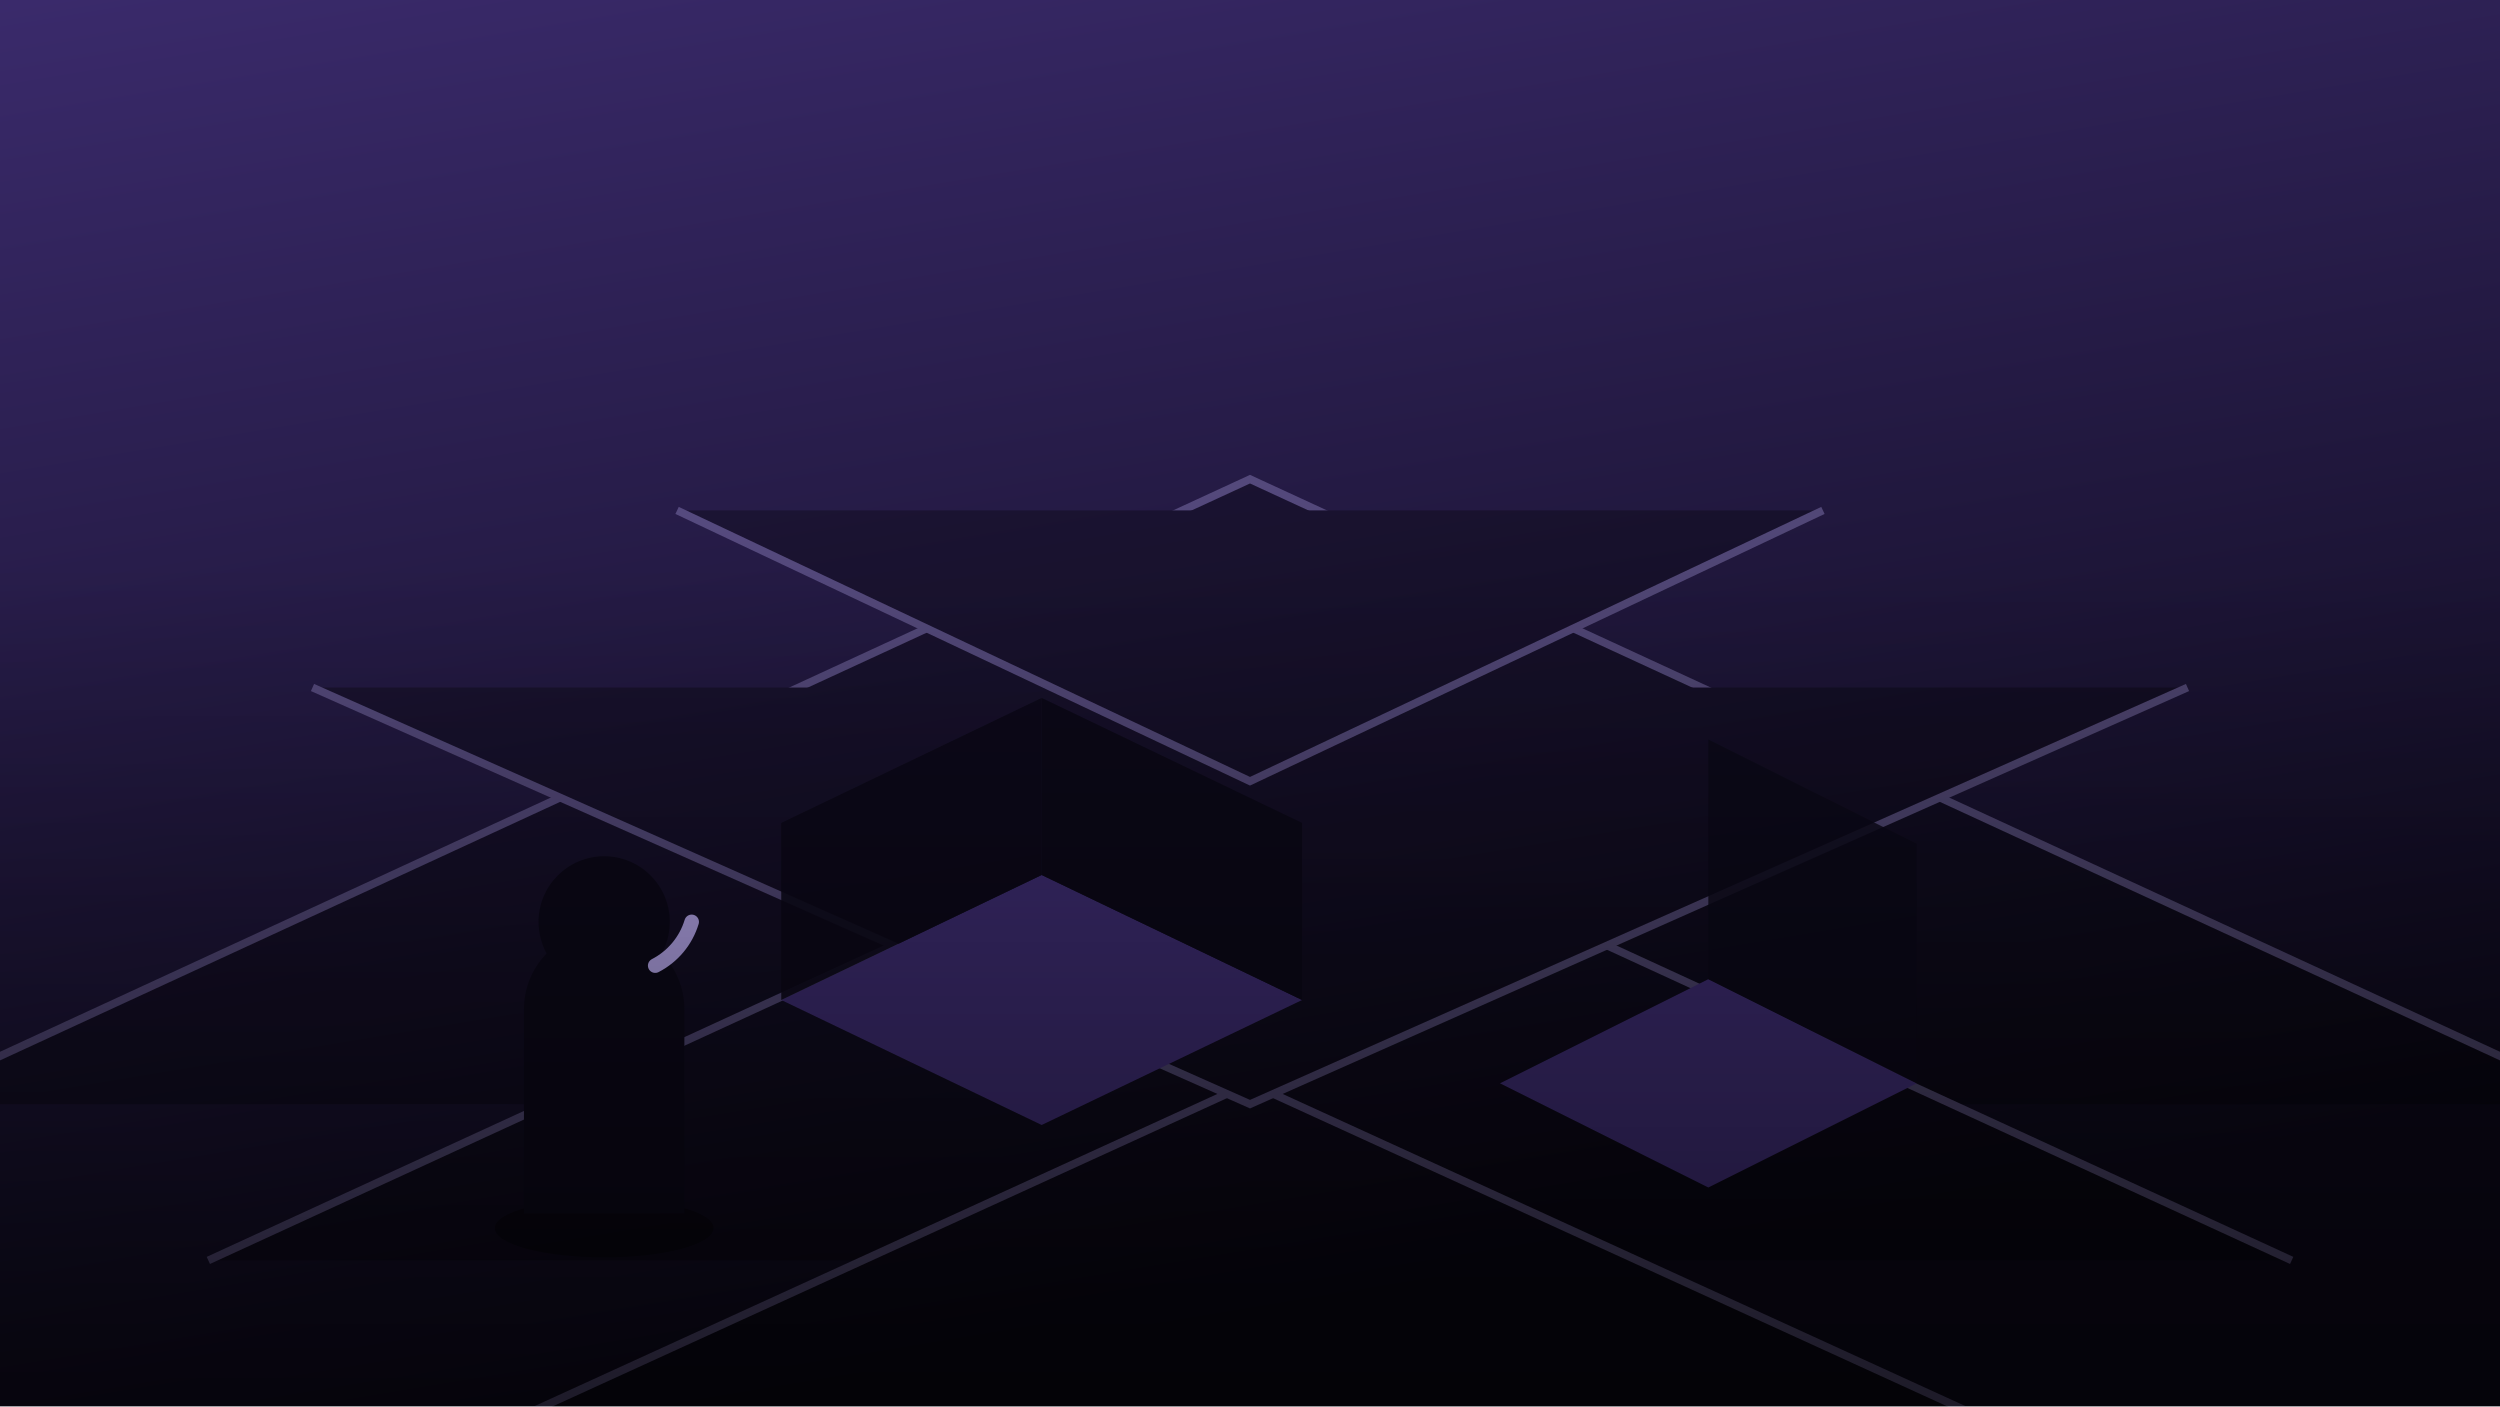
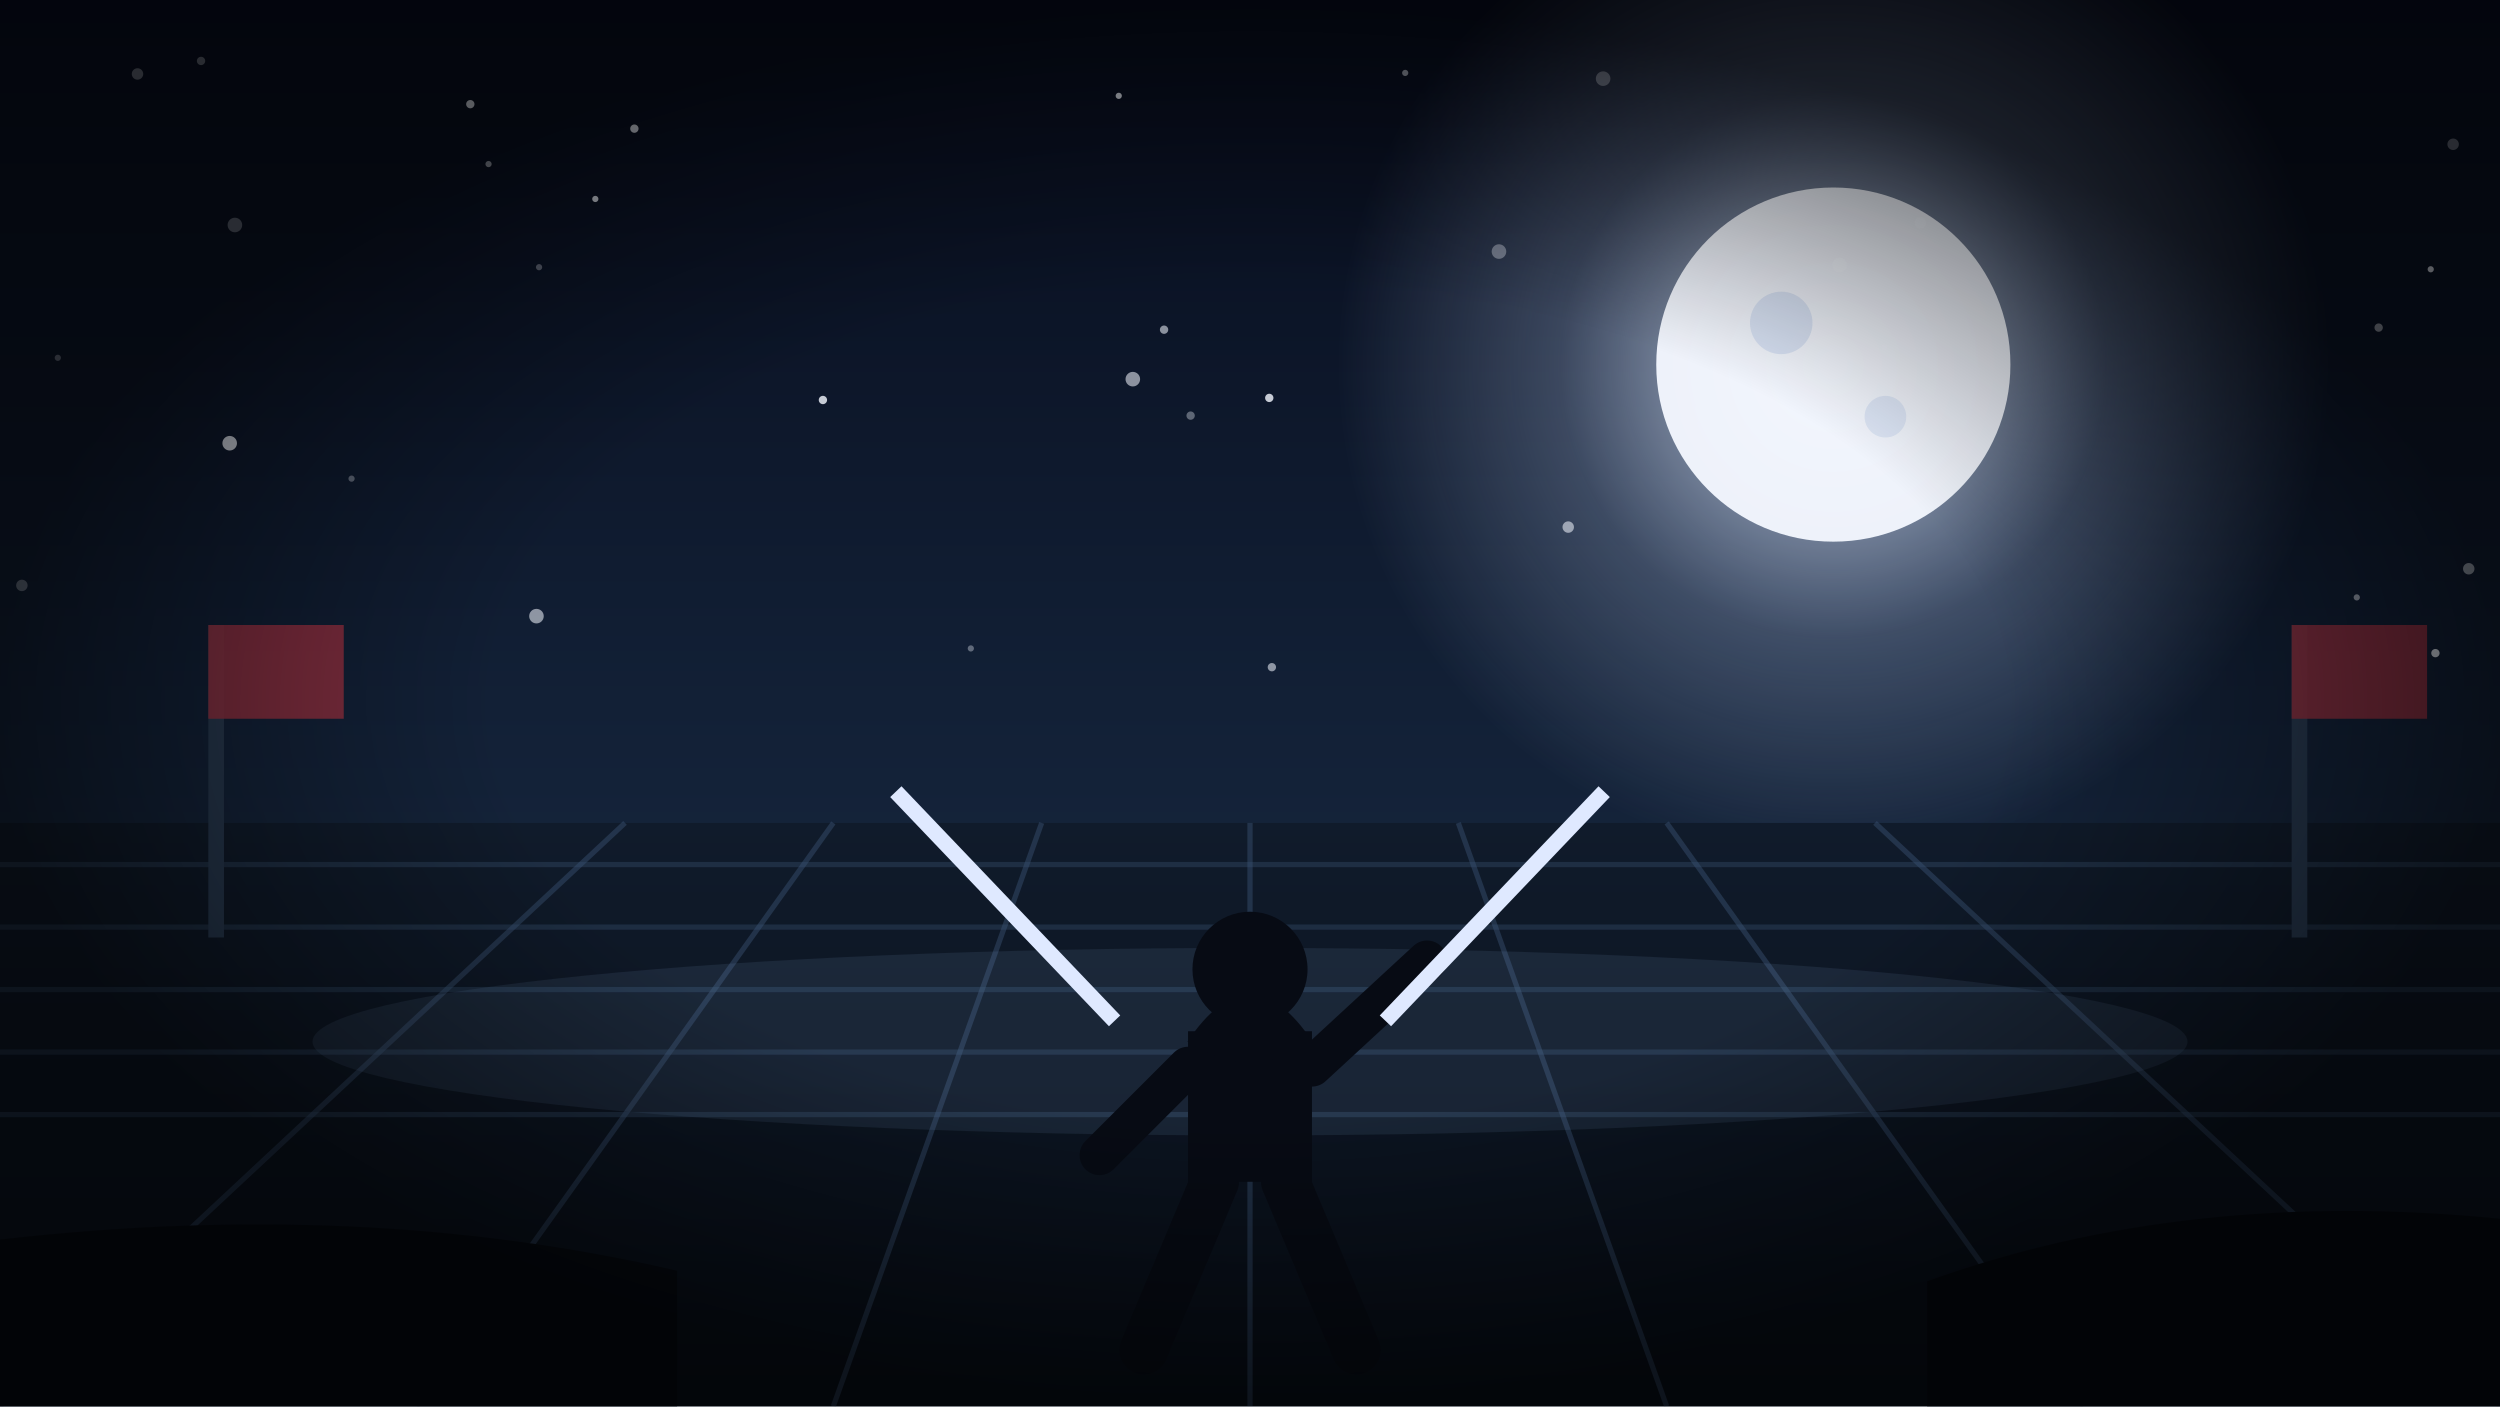
<svg xmlns="http://www.w3.org/2000/svg" aria-hidden="true" class="poster-art" preserveAspectRatio="xMidYMid slice" viewBox="0 0 480 270">
  <defs>
-     <linearGradient id="skp11__11_rec" x1="0" x2="0.3" y1="0" y2="1">
-       <stop offset="0" stop-color="#3a2a6b" />
-       <stop offset="1" stop-color="#0b0817" />
+     <linearGradient id="a11sky" x1="0" y1="0" x2="0" y2="1">
+       <stop offset="0" stop-color="#070c1c" />
+       <stop offset="0.5" stop-color="#122036" />
+       <stop offset="1" stop-color="#1d3049" />
    </linearGradient>
-     <radialGradient id="glp11__11_rec">
-       <stop offset="0" stop-color="#c4b5fd" stop-opacity="0.85" />
-       <stop offset="1" stop-color="#c4b5fd" stop-opacity="0" />
+     <radialGradient id="a11moon" cx="50%" cy="50%" r="50%">
+       <stop offset="0" stop-color="#e8f1ff" stop-opacity="0.9" />
+       <stop offset="0.55" stop-color="#c8dcff" stop-opacity="0.25" />
+       <stop offset="1" stop-color="#c8dcff" stop-opacity="0" />
    </radialGradient>
-     <linearGradient id="vgp11__11_rec" x1="0" x2="0" y1="0" y2="1">
-       <stop offset="0.4" stop-color="#000" stop-opacity="0" />
+     <linearGradient id="a11field" x1="0" y1="0" x2="0" y2="1">
+       <stop offset="0" stop-color="#101b2b" />
+       <stop offset="1" stop-color="#070d16" />
+     </linearGradient>
+     <radialGradient id="a11vig" cx="50%" cy="50%" r="50%">
+       <stop offset="0" stop-color="#000" stop-opacity="0" />
+       <stop offset="0.6" stop-color="#000" stop-opacity="0" />
      <stop offset="1" stop-color="#000" stop-opacity="0.55" />
-     </linearGradient>
+     </radialGradient>
  </defs>
-   <rect fill="url(#skp11__11_rec)" height="270" width="480" />
-   <g opacity="0.3" stroke="#c4b5fd" stroke-width="1.5">
-     <path d="M-20 212 240 92l260 120" />
-     <path d="M40 242 240 150l200 92" />
-     <path d="M100 272 240 208l140 64" />
-     <path d="M60 132 240 212l180-80" />
-     <path d="M130 98 240 150l110-52" />
+   <rect width="480" height="270" fill="url(#a11sky)" />
+   <circle cx="352" cy="70" r="96" fill="url(#a11moon)" />
+   <circle cx="352" cy="70" r="34" fill="#f4f8ff" opacity="0.95" />
+   <circle cx="342" cy="62" r="6" fill="#c8d6ee" opacity="0.6" />
+   <circle cx="362" cy="80" r="4" fill="#c8d6ee" opacity="0.5" />
+   <circle cx="217.5" cy="72.8" r="1.4" fill="#f4f7ff" opacity="0.55" />
+   <circle cx="243.7" cy="76.4" r="0.8" fill="#f4f7ff" opacity="0.8" />
+   <circle cx="228.6" cy="79.8" r="0.8" fill="#f4f7ff" opacity="0.35" />
+   <circle cx="214.8" cy="18.4" r="0.6" fill="#f4f7ff" opacity="0.8" />
+   <circle cx="467.6" cy="125.4" r="0.8" fill="#f4f7ff" opacity="0.8" />
+   <circle cx="11.1" cy="68.7" r="0.6" fill="#f4f7ff" opacity="0.35" />
+   <circle cx="93.8" cy="31.5" r="0.6" fill="#f4f7ff" opacity="0.55" />
+   <circle cx="158.0" cy="76.8" r="0.8" fill="#f4f7ff" opacity="0.8" />
+   <circle cx="114.3" cy="38.2" r="0.6" fill="#f4f7ff" opacity="0.8" />
+   <circle cx="44.1" cy="85.1" r="1.4" fill="#f4f7ff" opacity="0.8" />
+   <circle cx="474.0" cy="109.2" r="1.1" fill="#f4f7ff" opacity="0.55" />
+   <circle cx="361.8" cy="66.7" r="0.6" fill="#f4f7ff" opacity="0.35" />
+   <circle cx="269.8" cy="14.0" r="0.6" fill="#f4f7ff" opacity="0.55" />
+   <circle cx="186.4" cy="124.5" r="0.6" fill="#f4f7ff" opacity="0.35" />
+   <circle cx="103.0" cy="118.3" r="1.4" fill="#f4f7ff" opacity="0.55" />
+   <circle cx="466.7" cy="51.7" r="0.6" fill="#f4f7ff" opacity="0.8" />
+   <circle cx="301.1" cy="101.2" r="1.1" fill="#f4f7ff" opacity="0.55" />
+   <circle cx="45.1" cy="43.2" r="1.4" fill="#f4f7ff" opacity="0.35" />
+   <circle cx="67.5" cy="91.9" r="0.6" fill="#f4f7ff" opacity="0.35" />
+   <circle cx="223.5" cy="63.3" r="0.8" fill="#f4f7ff" opacity="0.55" />
+   <circle cx="244.2" cy="128.1" r="0.8" fill="#f4f7ff" opacity="0.55" />
+   <circle cx="307.8" cy="15.1" r="1.4" fill="#f4f7ff" opacity="0.35" />
+   <circle cx="4.2" cy="112.4" r="1.1" fill="#f4f7ff" opacity="0.35" />
+   <circle cx="103.5" cy="51.3" r="0.6" fill="#f4f7ff" opacity="0.35" />
+   <circle cx="471.0" cy="27.7" r="1.1" fill="#f4f7ff" opacity="0.35" />
+   <circle cx="368.7" cy="42.8" r="1.1" fill="#f4f7ff" opacity="0.55" />
+   <circle cx="38.6" cy="11.7" r="0.8" fill="#f4f7ff" opacity="0.35" />
+   <circle cx="287.8" cy="48.3" r="1.4" fill="#f4f7ff" opacity="0.35" />
+   <circle cx="456.7" cy="62.9" r="0.8" fill="#f4f7ff" opacity="0.55" />
+   <circle cx="90.3" cy="20.0" r="0.8" fill="#f4f7ff" opacity="0.8" />
+   <circle cx="121.8" cy="24.7" r="0.8" fill="#f4f7ff" opacity="0.8" />
+   <circle cx="452.5" cy="114.7" r="0.6" fill="#f4f7ff" opacity="0.55" />
+   <circle cx="26.4" cy="14.2" r="1.1" fill="#f4f7ff" opacity="0.35" />
+   <circle cx="353.2" cy="50.9" r="1.4" fill="#f4f7ff" opacity="0.8" />
+   <path d="M0 158 L480 158 L480 270 L0 270 Z" fill="url(#a11field)" />
+   <line x1="0" y1="270" x2="120" y2="158" stroke="#3a5273" stroke-width="1" opacity="0.45" />
+   <line x1="80" y1="270" x2="160" y2="158" stroke="#3a5273" stroke-width="1" opacity="0.45" />
+   <line x1="160" y1="270" x2="200" y2="158" stroke="#3a5273" stroke-width="1" opacity="0.45" />
+   <line x1="240" y1="270" x2="240" y2="158" stroke="#3a5273" stroke-width="1" opacity="0.45" />
+   <line x1="320" y1="270" x2="280" y2="158" stroke="#3a5273" stroke-width="1" opacity="0.45" />
+   <line x1="400" y1="270" x2="320" y2="158" stroke="#3a5273" stroke-width="1" opacity="0.45" />
+   <line x1="480" y1="270" x2="360" y2="158" stroke="#3a5273" stroke-width="1" opacity="0.45" />
+   <line x1="0" y1="166" x2="480" y2="166" stroke="#3a5273" stroke-width="1" opacity="0.35" />
+   <line x1="0" y1="178" x2="480" y2="178" stroke="#3a5273" stroke-width="1" opacity="0.35" />
+   <line x1="0" y1="190" x2="480" y2="190" stroke="#3a5273" stroke-width="1" opacity="0.35" />
+   <line x1="0" y1="202" x2="480" y2="202" stroke="#3a5273" stroke-width="1" opacity="0.35" />
+   <line x1="0" y1="214" x2="480" y2="214" stroke="#3a5273" stroke-width="1" opacity="0.35" />
+   <ellipse cx="240" cy="200" rx="180" ry="18" fill="#8fb4e8" opacity="0.1" />
+   <rect x="40" y="120" width="3" height="60" fill="#26374d" />
+   <path d="M40 120 h26 v18 h-26z" fill="#8f2f3f" opacity="0.85" />
+   <rect x="440" y="120" width="3" height="60" fill="#26374d" />
+   <path d="M440 120 h26 v18 h-26z" fill="#8f2f3f" opacity="0.85" />
+   <rect x="840" y="120" width="3" height="60" fill="#26374d" />
+   <path d="M840 120 h26 v18 h-26z" fill="#8f2f3f" opacity="0.85" />
+   <g transform="translate(240 232) scale(1.7)">
+     <g>
+       <circle cx="0" cy="-27" r="6.5" fill="#070b14" />
+       <path d="M-7 -20 h14 v17 h-14z" fill="#070b14" />
+       <path d="M-7 -16 -17 -6 M7 -16 20 -28" stroke="#070b14" stroke-width="4.5" stroke-linecap="round" fill="none" />
+       <path d="M-4 -3 -12 16 M4 -3 12 16" stroke="#070b14" stroke-width="5.5" stroke-linecap="round" fill="none" />
+     </g>
  </g>
-   <g>
-     <path d="M150 192l50-24 50 24-50 24z" fill="#3a2a6b" />
-     <path d="M150 192v-34l50-24v34z" fill="#0b0817" opacity="0.9" />
-     <path d="M200 168v-34l50 24v34z" fill="#0b0817" />
-     <path d="M288 208l40-20 40 20-40 20z" fill="#3a2a6b" />
-     <path d="M328 188v-46l40 20v46z" fill="#0b0817" opacity="0.85" />
-   </g>
-   <g transform="translate(116 170) scale(1.4)">
-     <ellipse cx="0" cy="47" fill="#000" opacity="0.35" rx="15" ry="4" />
-     <path d="M-11 45V17a11 11 0 0 1 22 0v28z" fill="#0b0817" />
-     <circle cx="0" cy="5" fill="#0b0817" r="9" />
-     <path d="M7 11a10 10 0 0 0 5-6" fill="none" opacity="0.85" stroke="#c4b5fd" stroke-linecap="round" stroke-width="2" />
-   </g>
-   <rect fill="url(#vgp11__11_rec)" height="270" width="480" />
+   <path d="M228 200 q12 -18 24 0 q-12 8 -24 0z" fill="#070b14" />
+   <line x1="266" y1="196" x2="308" y2="152" stroke="#dfe9ff" stroke-width="3" />
+   <line x1="214" y1="196" x2="172" y2="152" stroke="#dfe9ff" stroke-width="3" />
+   <path d="M0 270 L0 238 Q70 230 130 244 L130 270 Z" fill="#050910" />
+   <path d="M480 270 L480 234 Q420 228 370 246 L370 270 Z" fill="#050910" />
+   <rect width="480" height="270" fill="url(#a11vig)" />
</svg>
